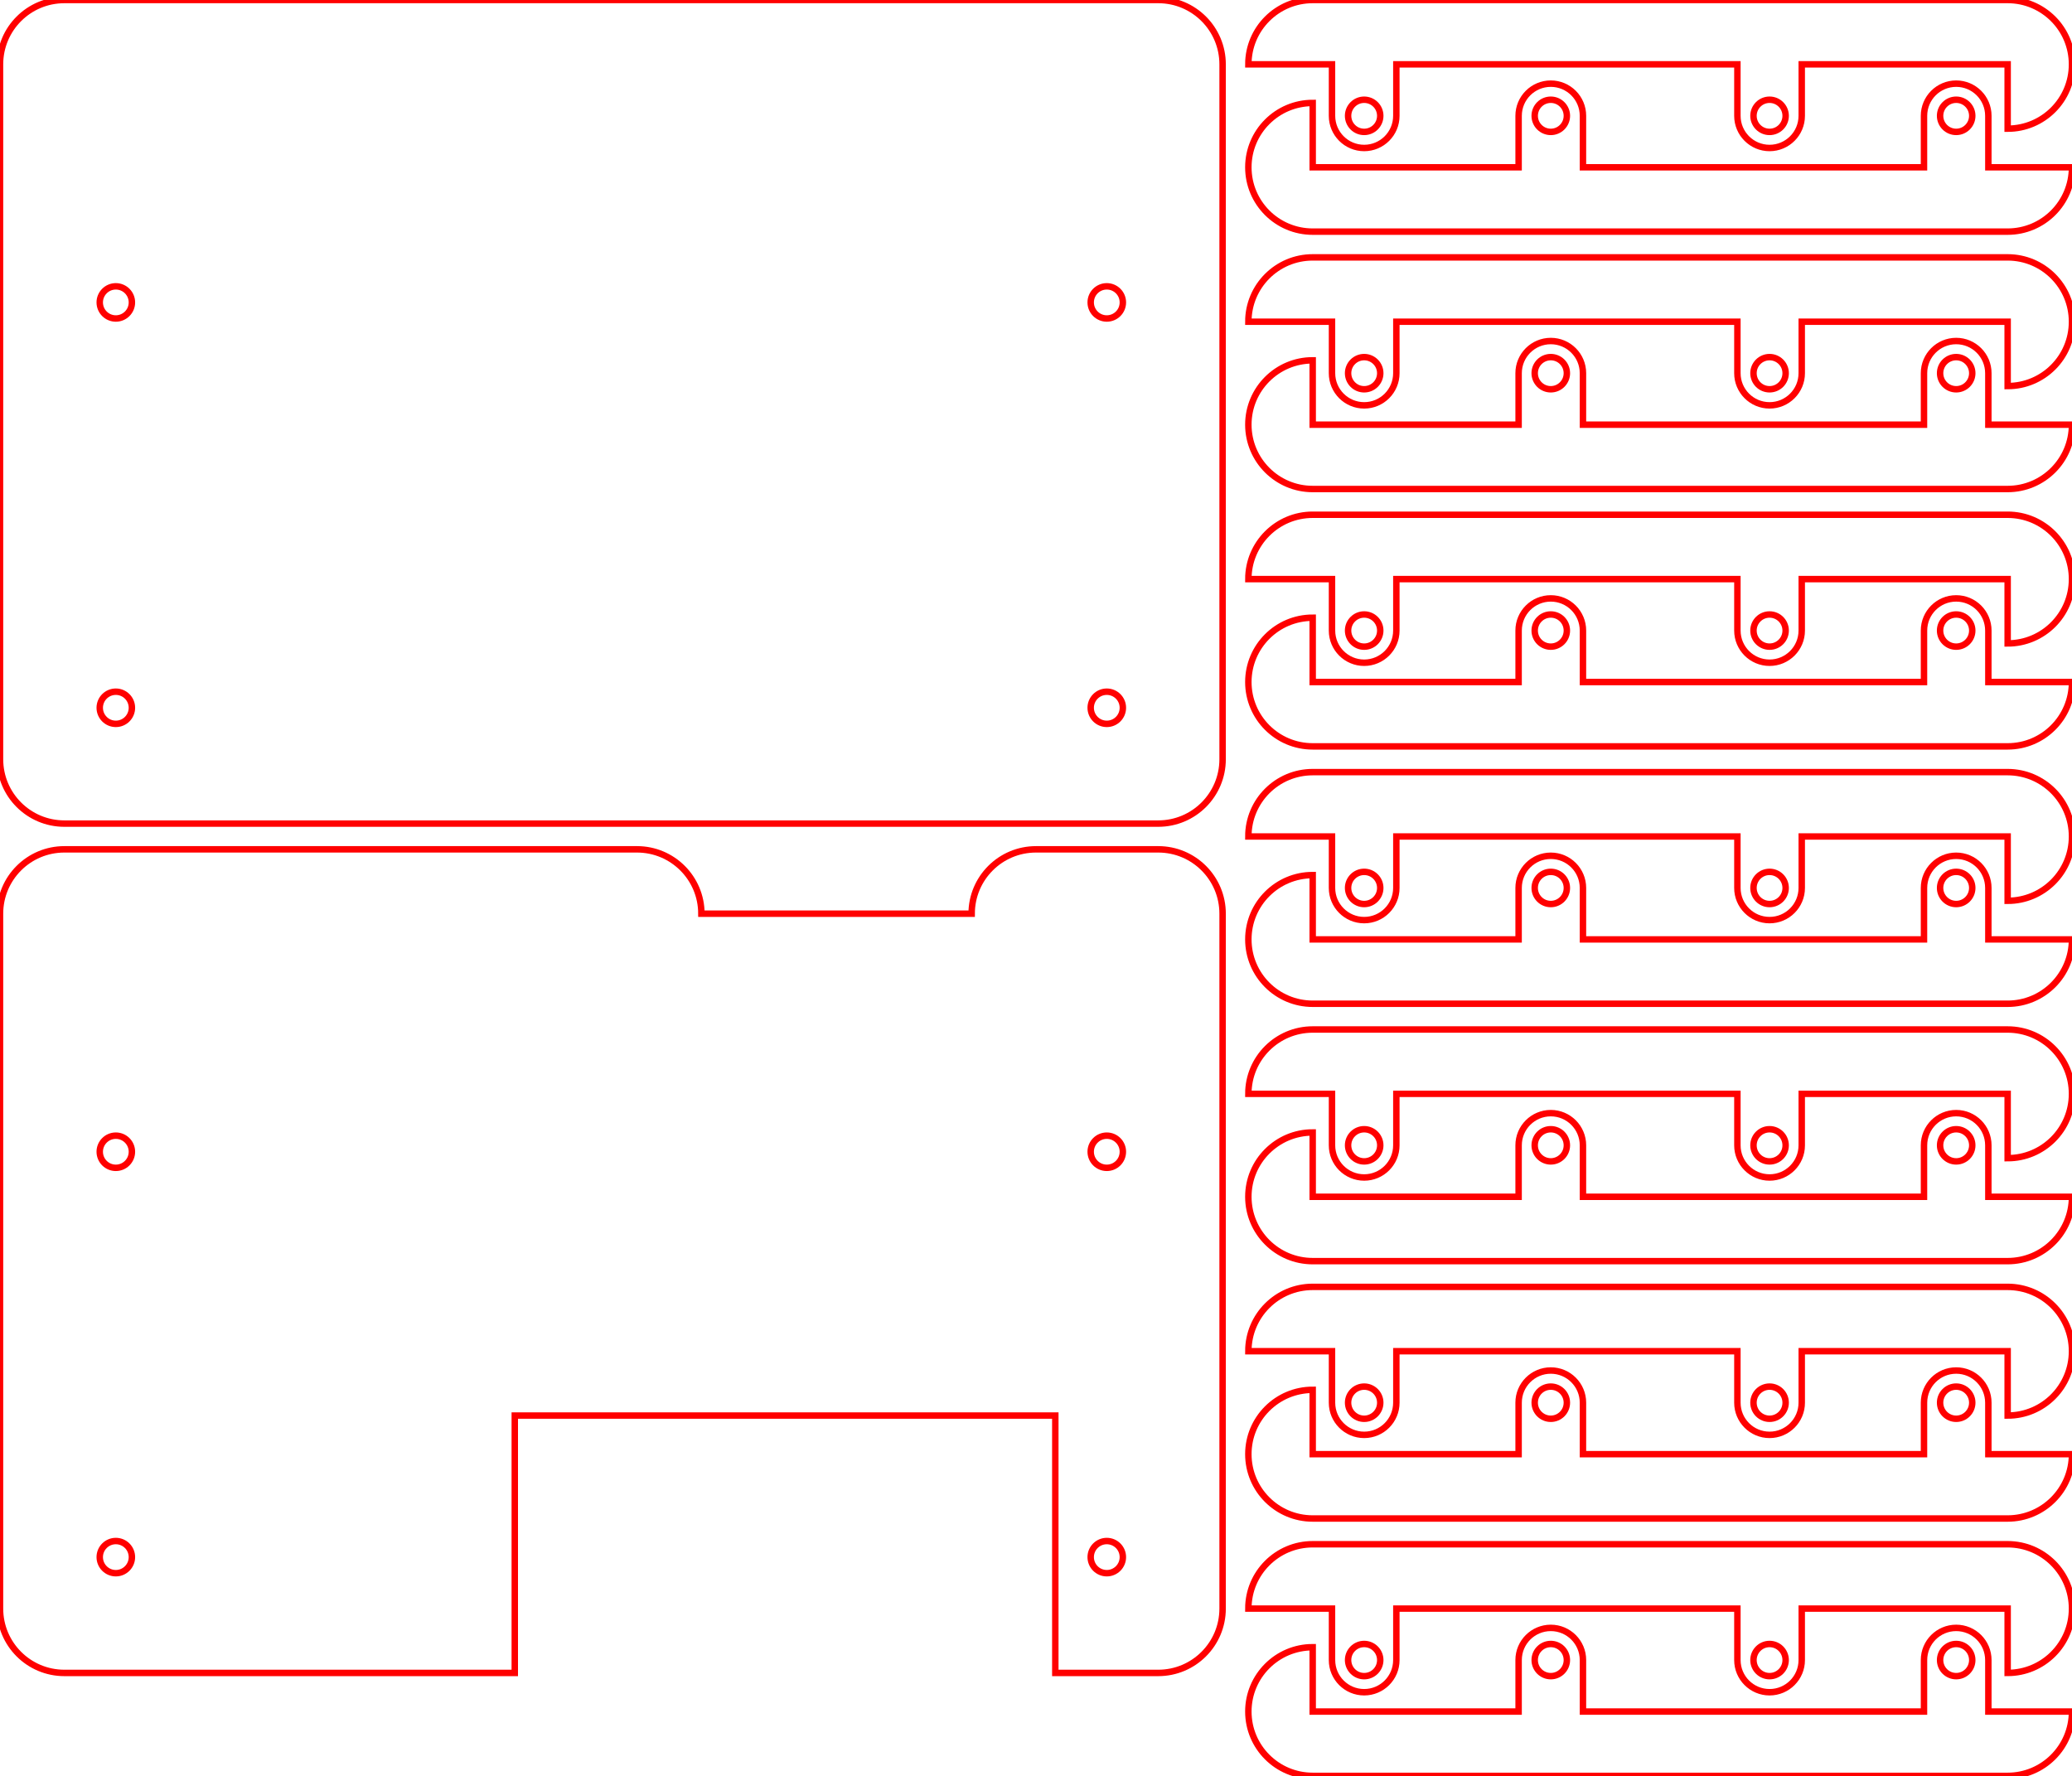
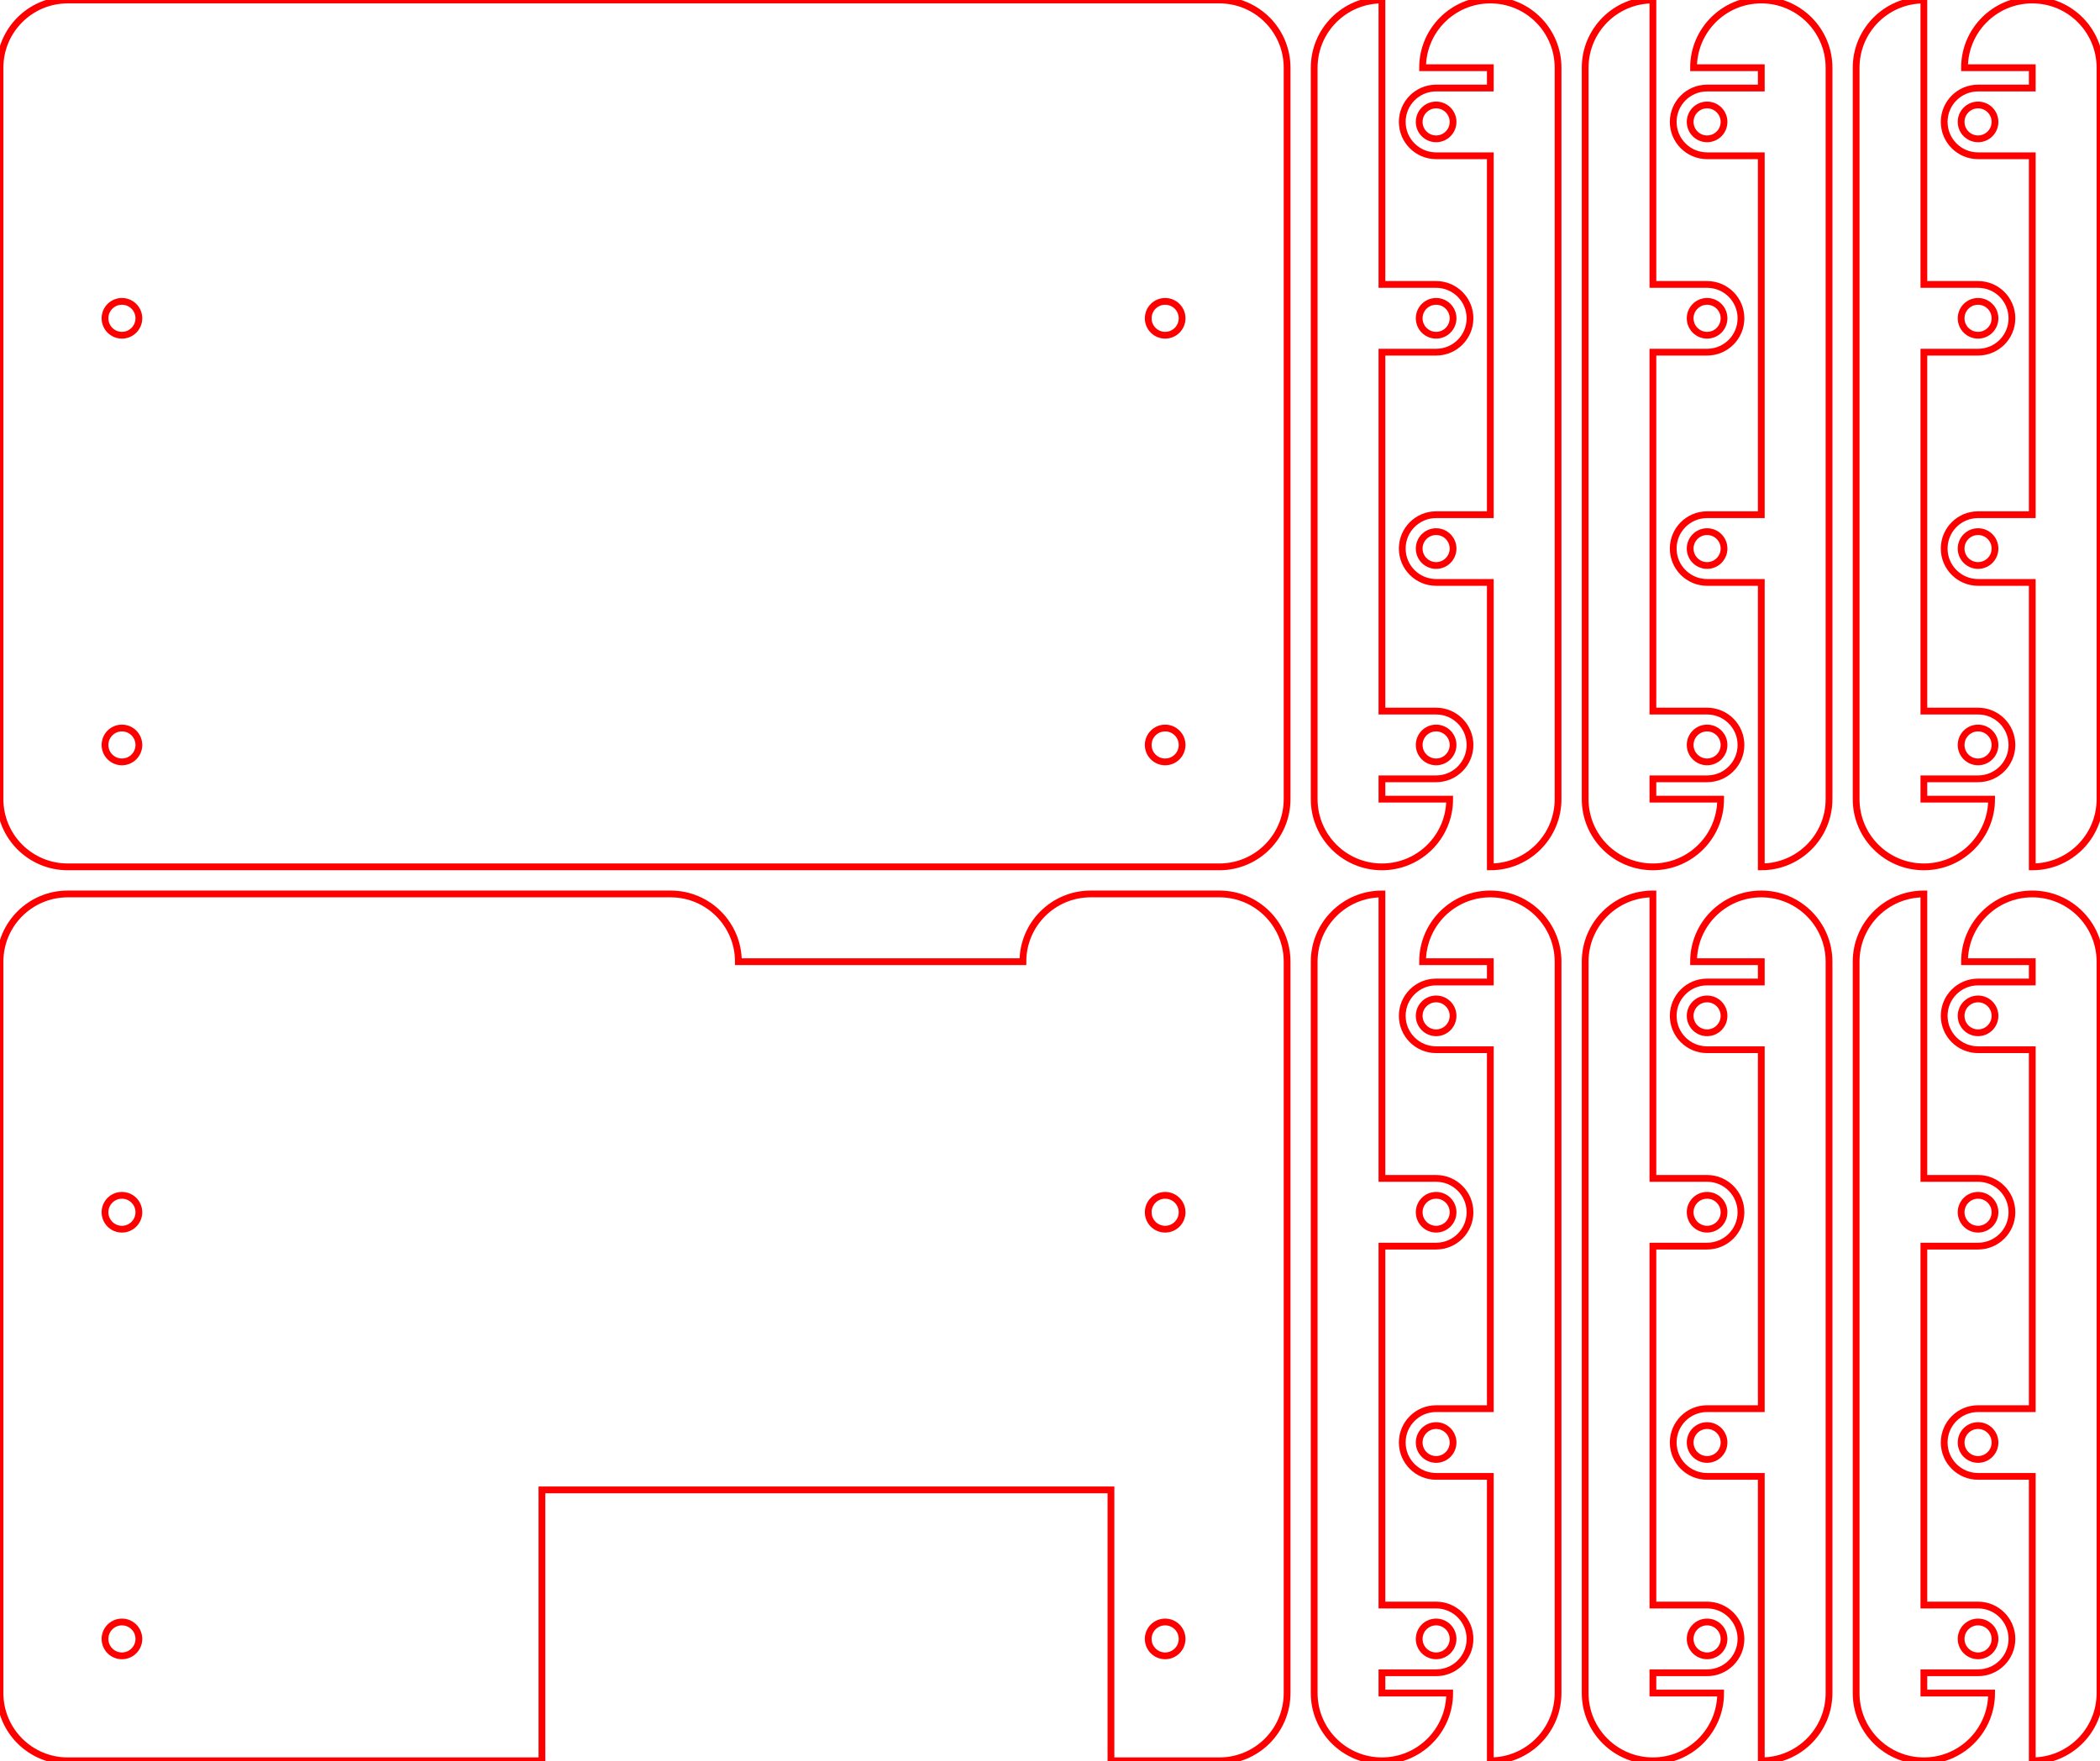
- <svg xmlns="http://www.w3.org/2000/svg" baseProfile="full" height="138mm" version="1.1" viewBox="0, 0, 161, 138" width="161mm">
+ <svg xmlns="http://www.w3.org/2000/svg" baseProfile="full" height="130mm" version="1.1" viewBox="0, 0, 155, 130" width="155mm">
  <defs />
  <g>
    <rect fill="none" height="64" rx="5" ry="5" stroke="red" stroke-width="0.5" width="95" x="0" y="0" />
    <g>
      <circle cx="9" cy="23.5" fill="none" r="1.25" stroke="red" stroke-width="0.5" />
+       <circle cx="86" cy="23.5" fill="none" r="1.25" stroke="red" stroke-width="0.5" />
      <circle cx="9" cy="55" fill="none" r="1.25" stroke="red" stroke-width="0.5" />
-       <circle cx="86" cy="23.5" fill="none" r="1.25" stroke="red" stroke-width="0.5" />
      <circle cx="86" cy="55" fill="none" r="1.25" stroke="red" stroke-width="0.5" />
    </g>
  </g>
  <g transform="translate(0,66)">
    <path d="M 0 5 a 5 5 0 0,1 5.0 -5.0 l 44.5 -0.0 a 5 5 90 0,1 5.0 5.0 l 21.0 -0.0 a 5 5 0 0,1 5.0 -5.0 l 9.5 -0.0 a 5 5 90 0,1 5.0 5.0 l 0.0 54.0 a 5 5 180 0,1 -5.0 5.0 l -8.0 0.0 l -0.0 -20.0 l -42.0 0.0 l 0.0 20.0 l -35.0 0.0 a 5 5 270 0,1 -5.0 -5.0 z" fill="none" stroke="red" stroke-width="0.5" />
    <g>
      <circle cx="9" cy="23.5" fill="none" r="1.25" stroke="red" stroke-width="0.5" />
+       <circle cx="86" cy="23.5" fill="none" r="1.25" stroke="red" stroke-width="0.5" />
      <circle cx="9" cy="55" fill="none" r="1.25" stroke="red" stroke-width="0.5" />
-       <circle cx="86" cy="23.5" fill="none" r="1.25" stroke="red" stroke-width="0.5" />
      <circle cx="86" cy="55" fill="none" r="1.25" stroke="red" stroke-width="0.5" />
    </g>
  </g>
-   <g transform="translate(161,0) rotate(90)">
-     <path d="M 0 5 a 5 5 0 0,1 10 0 l -5 0 l 0 16.0 l 4 0 a 2.5 2.5 0 0,1 0 5 l -4 0 l 0 26.5 l 4 0 a 2.5 2.5 0 0,1 0 5 l -4 0 l 0 6.5 a 5 5 0 0,1 -5 -5 z" fill="none" stroke="red" stroke-width="0.5" />
+   <g transform="translate(97,0)">
+     <path d="M 0 5 a 5 5 0 0,1 5.0 -5.0 l 0.0 21.0 l 4.0 -0.0 a 2.5 2.5 90 0,1 0.0 5.0 l -4.0 0.0 l 0.0 26.5 l 4.0 -0.0 a 2.5 2.5 90 0,1 0.0 5.0 l -4.0 0.0 l 0.0 1.5 l 5.0 -0.0 a 5 5 180 0,1 -10.0 0.0 z" fill="none" stroke="red" stroke-width="0.5" />
    <circle cx="9" cy="23.5" fill="none" r="1.25" stroke="red" stroke-width="0.5" />
    <circle cx="9" cy="55" fill="none" r="1.25" stroke="red" stroke-width="0.5" />
  </g>
-   <g transform="translate(97,18) rotate(-90)">
-     <path d="M 0 5 a 5 5 0 0,1 10 0 l -5 0 l 0 16.0 l 4 0 a 2.5 2.5 0 0,1 0 5 l -4 0 l 0 26.5 l 4 0 a 2.5 2.5 0 0,1 0 5 l -4 0 l 0 6.5 a 5 5 0 0,1 -5 -5 z" fill="none" stroke="red" stroke-width="0.5" />
+   <g transform="translate(97,66)">
+     <path d="M 0 5 a 5 5 0 0,1 5.0 -5.0 l 0.0 21.0 l 4.0 -0.0 a 2.5 2.5 90 0,1 0.0 5.0 l -4.0 0.0 l 0.0 26.5 l 4.0 -0.0 a 2.5 2.5 90 0,1 0.0 5.0 l -4.0 0.0 l 0.0 1.5 l 5.0 -0.0 a 5 5 180 0,1 -10.0 0.0 z" fill="none" stroke="red" stroke-width="0.5" />
    <circle cx="9" cy="23.5" fill="none" r="1.25" stroke="red" stroke-width="0.5" />
    <circle cx="9" cy="55" fill="none" r="1.25" stroke="red" stroke-width="0.5" />
  </g>
-   <g transform="translate(161,20) rotate(90)">
-     <path d="M 0 5 a 5 5 0 0,1 10 0 l -5 0 l 0 16.0 l 4 0 a 2.5 2.5 0 0,1 0 5 l -4 0 l 0 26.5 l 4 0 a 2.5 2.5 0 0,1 0 5 l -4 0 l 0 6.5 a 5 5 0 0,1 -5 -5 z" fill="none" stroke="red" stroke-width="0.5" />
+   <g transform="translate(115,64) rotate(180)">
+     <path d="M 0 5 a 5 5 0 0,1 5.0 -5.0 l 0.0 21.0 l 4.0 -0.0 a 2.5 2.5 90 0,1 0.0 5.0 l -4.0 0.0 l 0.0 26.5 l 4.0 -0.0 a 2.5 2.5 90 0,1 0.0 5.0 l -4.0 0.0 l 0.0 1.5 l 5.0 -0.0 a 5 5 180 0,1 -10.0 0.0 z" fill="none" stroke="red" stroke-width="0.5" />
    <circle cx="9" cy="23.5" fill="none" r="1.25" stroke="red" stroke-width="0.5" />
    <circle cx="9" cy="55" fill="none" r="1.25" stroke="red" stroke-width="0.5" />
  </g>
-   <g transform="translate(97,38) rotate(-90)">
-     <path d="M 0 5 a 5 5 0 0,1 10 0 l -5 0 l 0 16.0 l 4 0 a 2.5 2.5 0 0,1 0 5 l -4 0 l 0 26.5 l 4 0 a 2.5 2.5 0 0,1 0 5 l -4 0 l 0 6.5 a 5 5 0 0,1 -5 -5 z" fill="none" stroke="red" stroke-width="0.5" />
+   <g transform="translate(115,130) rotate(180)">
+     <path d="M 0 5 a 5 5 0 0,1 5.0 -5.0 l 0.0 21.0 l 4.0 -0.0 a 2.5 2.5 90 0,1 0.0 5.0 l -4.0 0.0 l 0.0 26.5 l 4.0 -0.0 a 2.5 2.5 90 0,1 0.0 5.0 l -4.0 0.0 l 0.0 1.5 l 5.0 -0.0 a 5 5 180 0,1 -10.0 0.0 z" fill="none" stroke="red" stroke-width="0.5" />
    <circle cx="9" cy="23.5" fill="none" r="1.25" stroke="red" stroke-width="0.5" />
    <circle cx="9" cy="55" fill="none" r="1.25" stroke="red" stroke-width="0.5" />
  </g>
-   <g transform="translate(161,40) rotate(90)">
-     <path d="M 0 5 a 5 5 0 0,1 10 0 l -5 0 l 0 16.0 l 4 0 a 2.5 2.5 0 0,1 0 5 l -4 0 l 0 26.5 l 4 0 a 2.5 2.5 0 0,1 0 5 l -4 0 l 0 6.5 a 5 5 0 0,1 -5 -5 z" fill="none" stroke="red" stroke-width="0.5" />
+   <g transform="translate(117,0)">
+     <path d="M 0 5 a 5 5 0 0,1 5.0 -5.0 l 0.0 21.0 l 4.0 -0.0 a 2.5 2.5 90 0,1 0.0 5.0 l -4.0 0.0 l 0.0 26.5 l 4.0 -0.0 a 2.5 2.5 90 0,1 0.0 5.0 l -4.0 0.0 l 0.0 1.5 l 5.0 -0.0 a 5 5 180 0,1 -10.0 0.0 z" fill="none" stroke="red" stroke-width="0.5" />
    <circle cx="9" cy="23.5" fill="none" r="1.25" stroke="red" stroke-width="0.5" />
    <circle cx="9" cy="55" fill="none" r="1.25" stroke="red" stroke-width="0.5" />
  </g>
-   <g transform="translate(97,58) rotate(-90)">
-     <path d="M 0 5 a 5 5 0 0,1 10 0 l -5 0 l 0 16.0 l 4 0 a 2.5 2.5 0 0,1 0 5 l -4 0 l 0 26.5 l 4 0 a 2.5 2.5 0 0,1 0 5 l -4 0 l 0 6.5 a 5 5 0 0,1 -5 -5 z" fill="none" stroke="red" stroke-width="0.5" />
+   <g transform="translate(117,66)">
+     <path d="M 0 5 a 5 5 0 0,1 5.0 -5.0 l 0.0 21.0 l 4.0 -0.0 a 2.5 2.5 90 0,1 0.0 5.0 l -4.0 0.0 l 0.0 26.5 l 4.0 -0.0 a 2.5 2.5 90 0,1 0.0 5.0 l -4.0 0.0 l 0.0 1.5 l 5.0 -0.0 a 5 5 180 0,1 -10.0 0.0 z" fill="none" stroke="red" stroke-width="0.5" />
    <circle cx="9" cy="23.5" fill="none" r="1.25" stroke="red" stroke-width="0.5" />
    <circle cx="9" cy="55" fill="none" r="1.25" stroke="red" stroke-width="0.5" />
  </g>
-   <g transform="translate(161,60) rotate(90)">
-     <path d="M 0 5 a 5 5 0 0,1 10 0 l -5 0 l 0 16.0 l 4 0 a 2.5 2.5 0 0,1 0 5 l -4 0 l 0 26.5 l 4 0 a 2.5 2.5 0 0,1 0 5 l -4 0 l 0 6.5 a 5 5 0 0,1 -5 -5 z" fill="none" stroke="red" stroke-width="0.5" />
+   <g transform="translate(135,64) rotate(180)">
+     <path d="M 0 5 a 5 5 0 0,1 5.0 -5.0 l 0.0 21.0 l 4.0 -0.0 a 2.5 2.5 90 0,1 0.0 5.0 l -4.0 0.0 l 0.0 26.5 l 4.0 -0.0 a 2.5 2.5 90 0,1 0.0 5.0 l -4.0 0.0 l 0.0 1.5 l 5.0 -0.0 a 5 5 180 0,1 -10.0 0.0 z" fill="none" stroke="red" stroke-width="0.5" />
    <circle cx="9" cy="23.5" fill="none" r="1.25" stroke="red" stroke-width="0.5" />
    <circle cx="9" cy="55" fill="none" r="1.25" stroke="red" stroke-width="0.5" />
  </g>
-   <g transform="translate(97,78) rotate(-90)">
-     <path d="M 0 5 a 5 5 0 0,1 10 0 l -5 0 l 0 16.0 l 4 0 a 2.5 2.5 0 0,1 0 5 l -4 0 l 0 26.5 l 4 0 a 2.5 2.5 0 0,1 0 5 l -4 0 l 0 6.5 a 5 5 0 0,1 -5 -5 z" fill="none" stroke="red" stroke-width="0.5" />
+   <g transform="translate(135,130) rotate(180)">
+     <path d="M 0 5 a 5 5 0 0,1 5.0 -5.0 l 0.0 21.0 l 4.0 -0.0 a 2.5 2.5 90 0,1 0.0 5.0 l -4.0 0.0 l 0.0 26.5 l 4.0 -0.0 a 2.5 2.5 90 0,1 0.0 5.0 l -4.0 0.0 l 0.0 1.5 l 5.0 -0.0 a 5 5 180 0,1 -10.0 0.0 z" fill="none" stroke="red" stroke-width="0.5" />
    <circle cx="9" cy="23.5" fill="none" r="1.25" stroke="red" stroke-width="0.5" />
    <circle cx="9" cy="55" fill="none" r="1.25" stroke="red" stroke-width="0.5" />
  </g>
-   <g transform="translate(161,80) rotate(90)">
-     <path d="M 0 5 a 5 5 0 0,1 10 0 l -5 0 l 0 16.0 l 4 0 a 2.5 2.5 0 0,1 0 5 l -4 0 l 0 26.5 l 4 0 a 2.5 2.5 0 0,1 0 5 l -4 0 l 0 6.5 a 5 5 0 0,1 -5 -5 z" fill="none" stroke="red" stroke-width="0.5" />
+   <g transform="translate(137,0)">
+     <path d="M 0 5 a 5 5 0 0,1 5.0 -5.0 l 0.0 21.0 l 4.0 -0.0 a 2.5 2.5 90 0,1 0.0 5.0 l -4.0 0.0 l 0.0 26.5 l 4.0 -0.0 a 2.5 2.5 90 0,1 0.0 5.0 l -4.0 0.0 l 0.0 1.5 l 5.0 -0.0 a 5 5 180 0,1 -10.0 0.0 z" fill="none" stroke="red" stroke-width="0.5" />
    <circle cx="9" cy="23.5" fill="none" r="1.25" stroke="red" stroke-width="0.5" />
    <circle cx="9" cy="55" fill="none" r="1.25" stroke="red" stroke-width="0.5" />
  </g>
-   <g transform="translate(97,98) rotate(-90)">
-     <path d="M 0 5 a 5 5 0 0,1 10 0 l -5 0 l 0 16.0 l 4 0 a 2.5 2.5 0 0,1 0 5 l -4 0 l 0 26.5 l 4 0 a 2.5 2.5 0 0,1 0 5 l -4 0 l 0 6.5 a 5 5 0 0,1 -5 -5 z" fill="none" stroke="red" stroke-width="0.5" />
+   <g transform="translate(137,66)">
+     <path d="M 0 5 a 5 5 0 0,1 5.0 -5.0 l 0.0 21.0 l 4.0 -0.0 a 2.5 2.5 90 0,1 0.0 5.0 l -4.0 0.0 l 0.0 26.5 l 4.0 -0.0 a 2.5 2.5 90 0,1 0.0 5.0 l -4.0 0.0 l 0.0 1.5 l 5.0 -0.0 a 5 5 180 0,1 -10.0 0.0 z" fill="none" stroke="red" stroke-width="0.5" />
    <circle cx="9" cy="23.5" fill="none" r="1.25" stroke="red" stroke-width="0.5" />
    <circle cx="9" cy="55" fill="none" r="1.25" stroke="red" stroke-width="0.5" />
  </g>
-   <g transform="translate(161,100) rotate(90)">
-     <path d="M 0 5 a 5 5 0 0,1 10 0 l -5 0 l 0 16.0 l 4 0 a 2.5 2.5 0 0,1 0 5 l -4 0 l 0 26.5 l 4 0 a 2.5 2.5 0 0,1 0 5 l -4 0 l 0 6.5 a 5 5 0 0,1 -5 -5 z" fill="none" stroke="red" stroke-width="0.5" />
+   <g transform="translate(155,64) rotate(180)">
+     <path d="M 0 5 a 5 5 0 0,1 5.0 -5.0 l 0.0 21.0 l 4.0 -0.0 a 2.5 2.5 90 0,1 0.0 5.0 l -4.0 0.0 l 0.0 26.5 l 4.0 -0.0 a 2.5 2.5 90 0,1 0.0 5.0 l -4.0 0.0 l 0.0 1.5 l 5.0 -0.0 a 5 5 180 0,1 -10.0 0.0 z" fill="none" stroke="red" stroke-width="0.5" />
    <circle cx="9" cy="23.5" fill="none" r="1.25" stroke="red" stroke-width="0.5" />
    <circle cx="9" cy="55" fill="none" r="1.25" stroke="red" stroke-width="0.5" />
  </g>
-   <g transform="translate(97,118) rotate(-90)">
-     <path d="M 0 5 a 5 5 0 0,1 10 0 l -5 0 l 0 16.0 l 4 0 a 2.5 2.5 0 0,1 0 5 l -4 0 l 0 26.5 l 4 0 a 2.5 2.5 0 0,1 0 5 l -4 0 l 0 6.5 a 5 5 0 0,1 -5 -5 z" fill="none" stroke="red" stroke-width="0.5" />
-     <circle cx="9" cy="23.5" fill="none" r="1.25" stroke="red" stroke-width="0.5" />
-     <circle cx="9" cy="55" fill="none" r="1.25" stroke="red" stroke-width="0.5" />
-   </g>
-   <g transform="translate(161,120) rotate(90)">
-     <path d="M 0 5 a 5 5 0 0,1 10 0 l -5 0 l 0 16.0 l 4 0 a 2.5 2.5 0 0,1 0 5 l -4 0 l 0 26.5 l 4 0 a 2.5 2.5 0 0,1 0 5 l -4 0 l 0 6.5 a 5 5 0 0,1 -5 -5 z" fill="none" stroke="red" stroke-width="0.5" />
-     <circle cx="9" cy="23.5" fill="none" r="1.25" stroke="red" stroke-width="0.5" />
-     <circle cx="9" cy="55" fill="none" r="1.25" stroke="red" stroke-width="0.5" />
-   </g>
-   <g transform="translate(97,138) rotate(-90)">
-     <path d="M 0 5 a 5 5 0 0,1 10 0 l -5 0 l 0 16.0 l 4 0 a 2.5 2.5 0 0,1 0 5 l -4 0 l 0 26.5 l 4 0 a 2.5 2.5 0 0,1 0 5 l -4 0 l 0 6.5 a 5 5 0 0,1 -5 -5 z" fill="none" stroke="red" stroke-width="0.5" />
+   <g transform="translate(155,130) rotate(180)">
+     <path d="M 0 5 a 5 5 0 0,1 5.0 -5.0 l 0.0 21.0 l 4.0 -0.0 a 2.5 2.5 90 0,1 0.0 5.0 l -4.0 0.0 l 0.0 26.5 l 4.0 -0.0 a 2.5 2.5 90 0,1 0.0 5.0 l -4.0 0.0 l 0.0 1.5 l 5.0 -0.0 a 5 5 180 0,1 -10.0 0.0 z" fill="none" stroke="red" stroke-width="0.5" />
    <circle cx="9" cy="23.5" fill="none" r="1.25" stroke="red" stroke-width="0.5" />
    <circle cx="9" cy="55" fill="none" r="1.25" stroke="red" stroke-width="0.5" />
  </g>
</svg>
